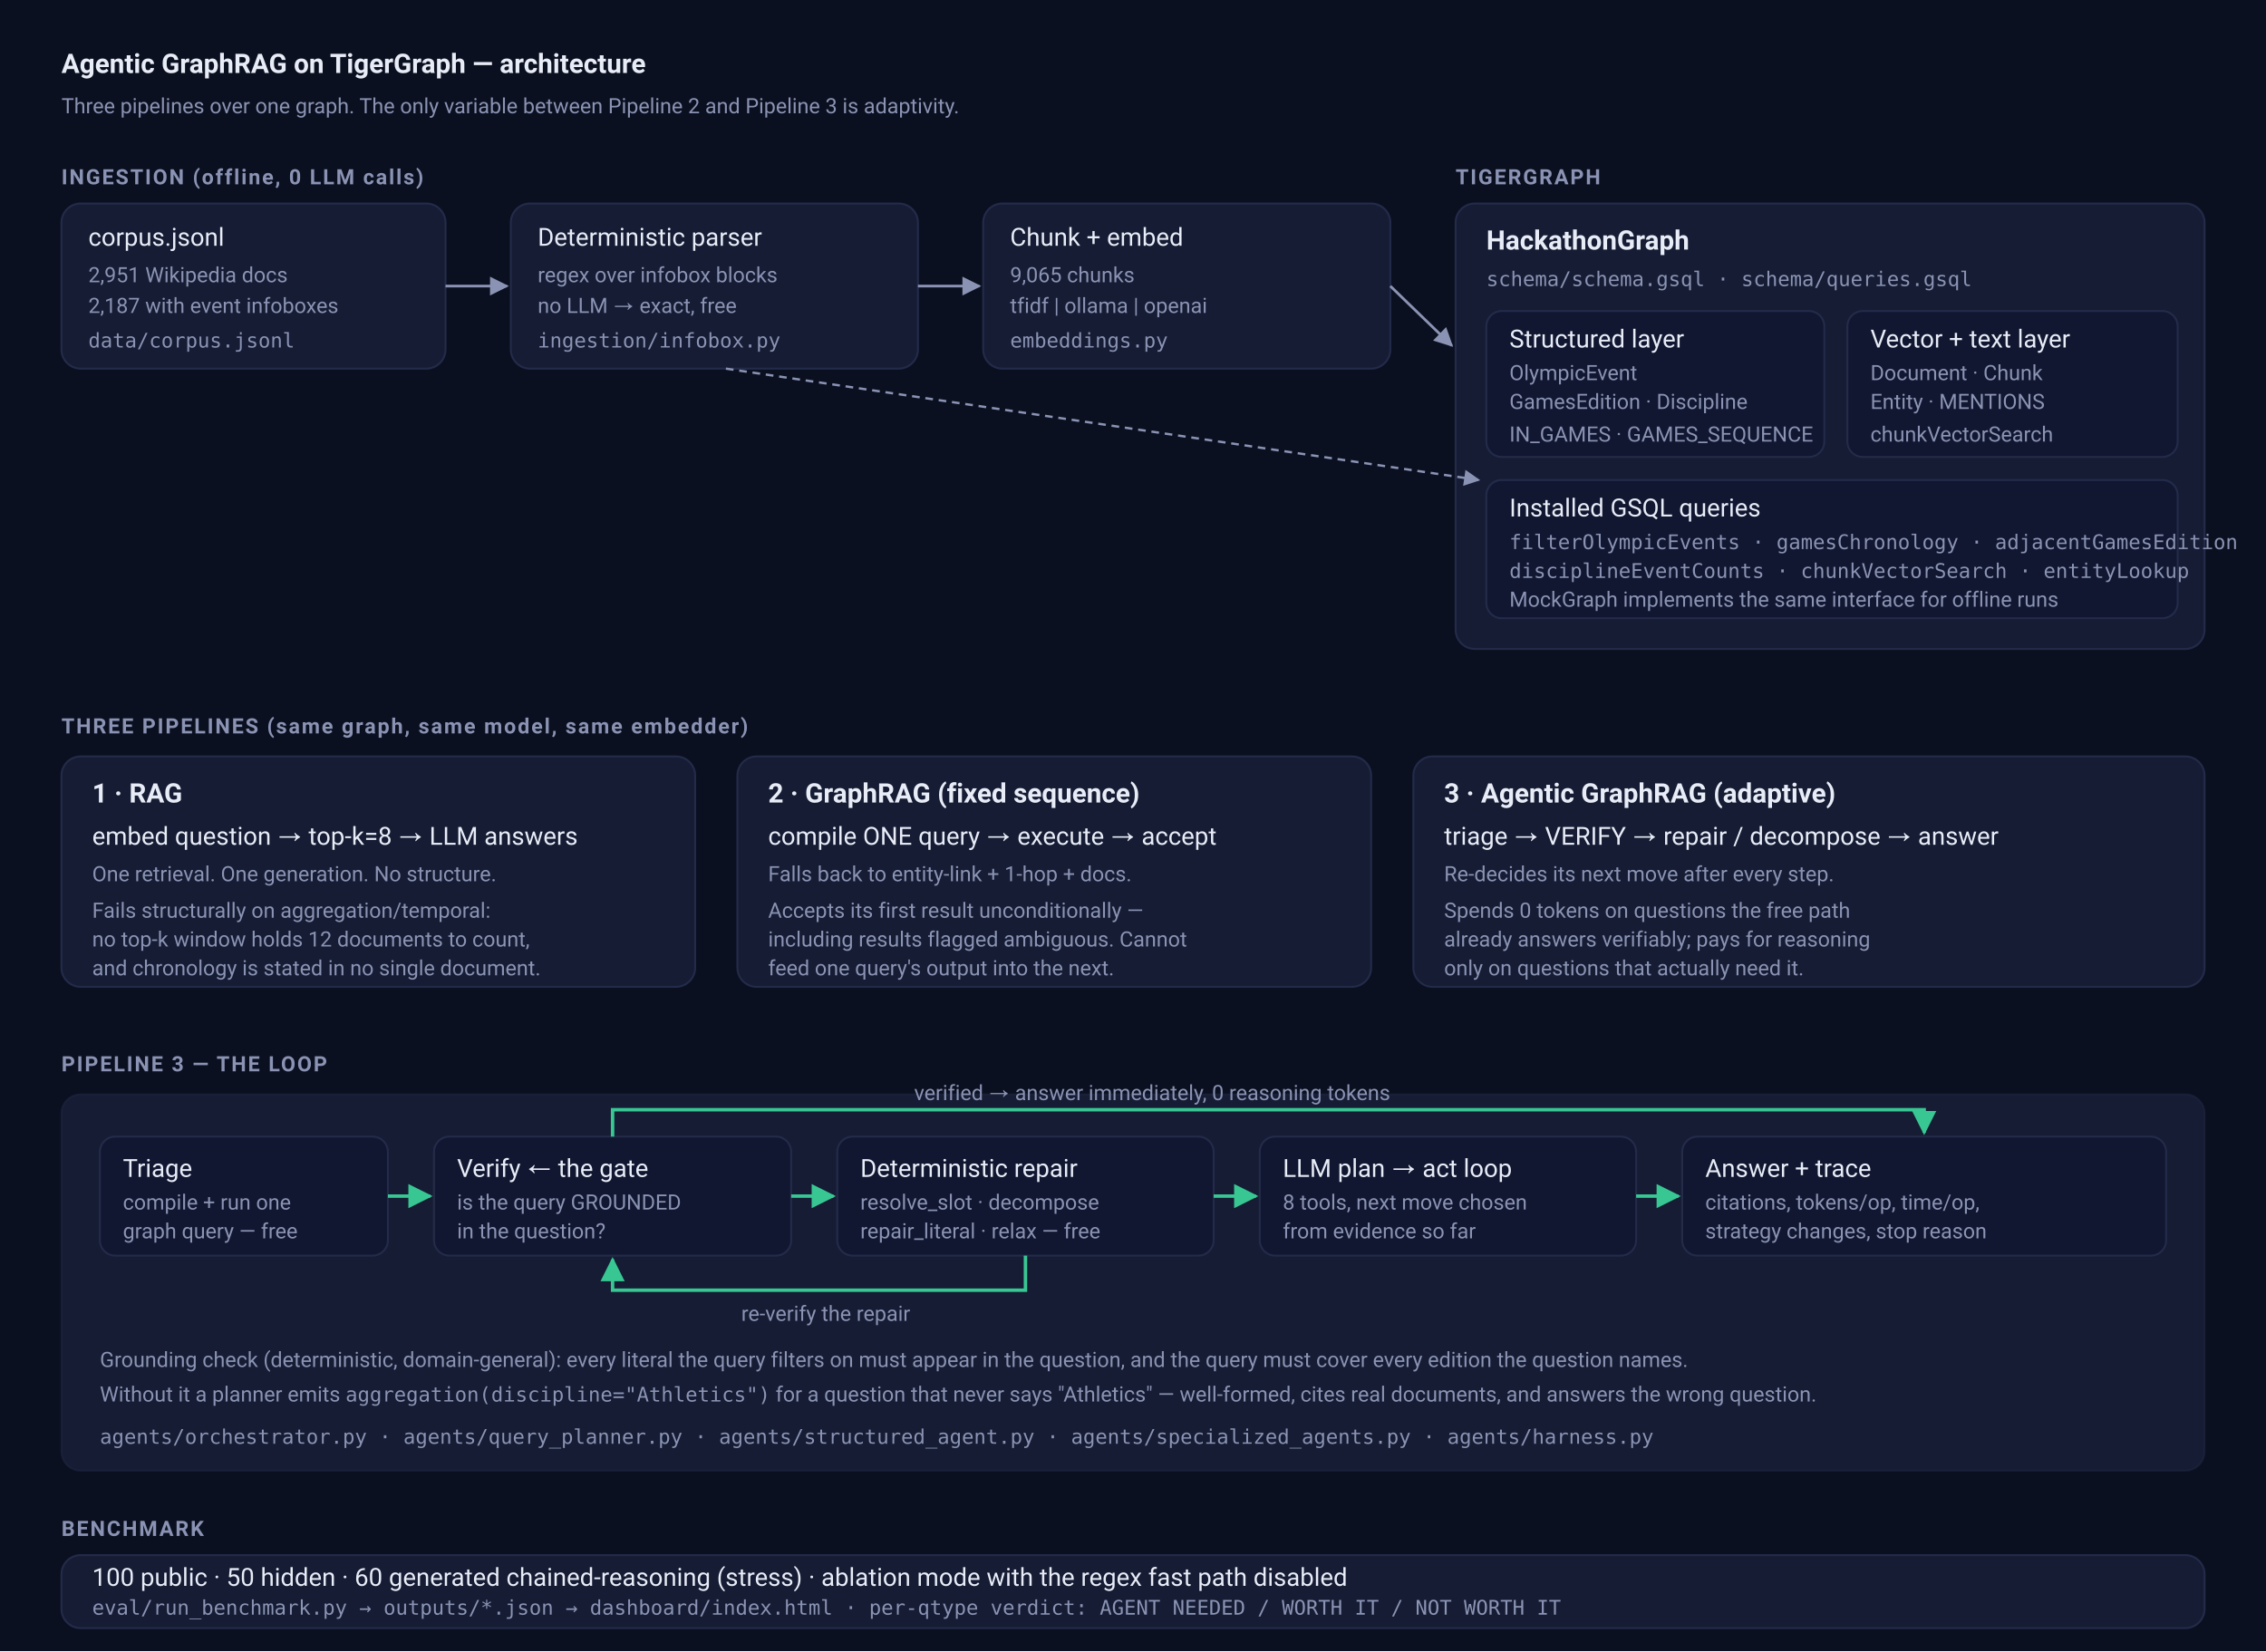
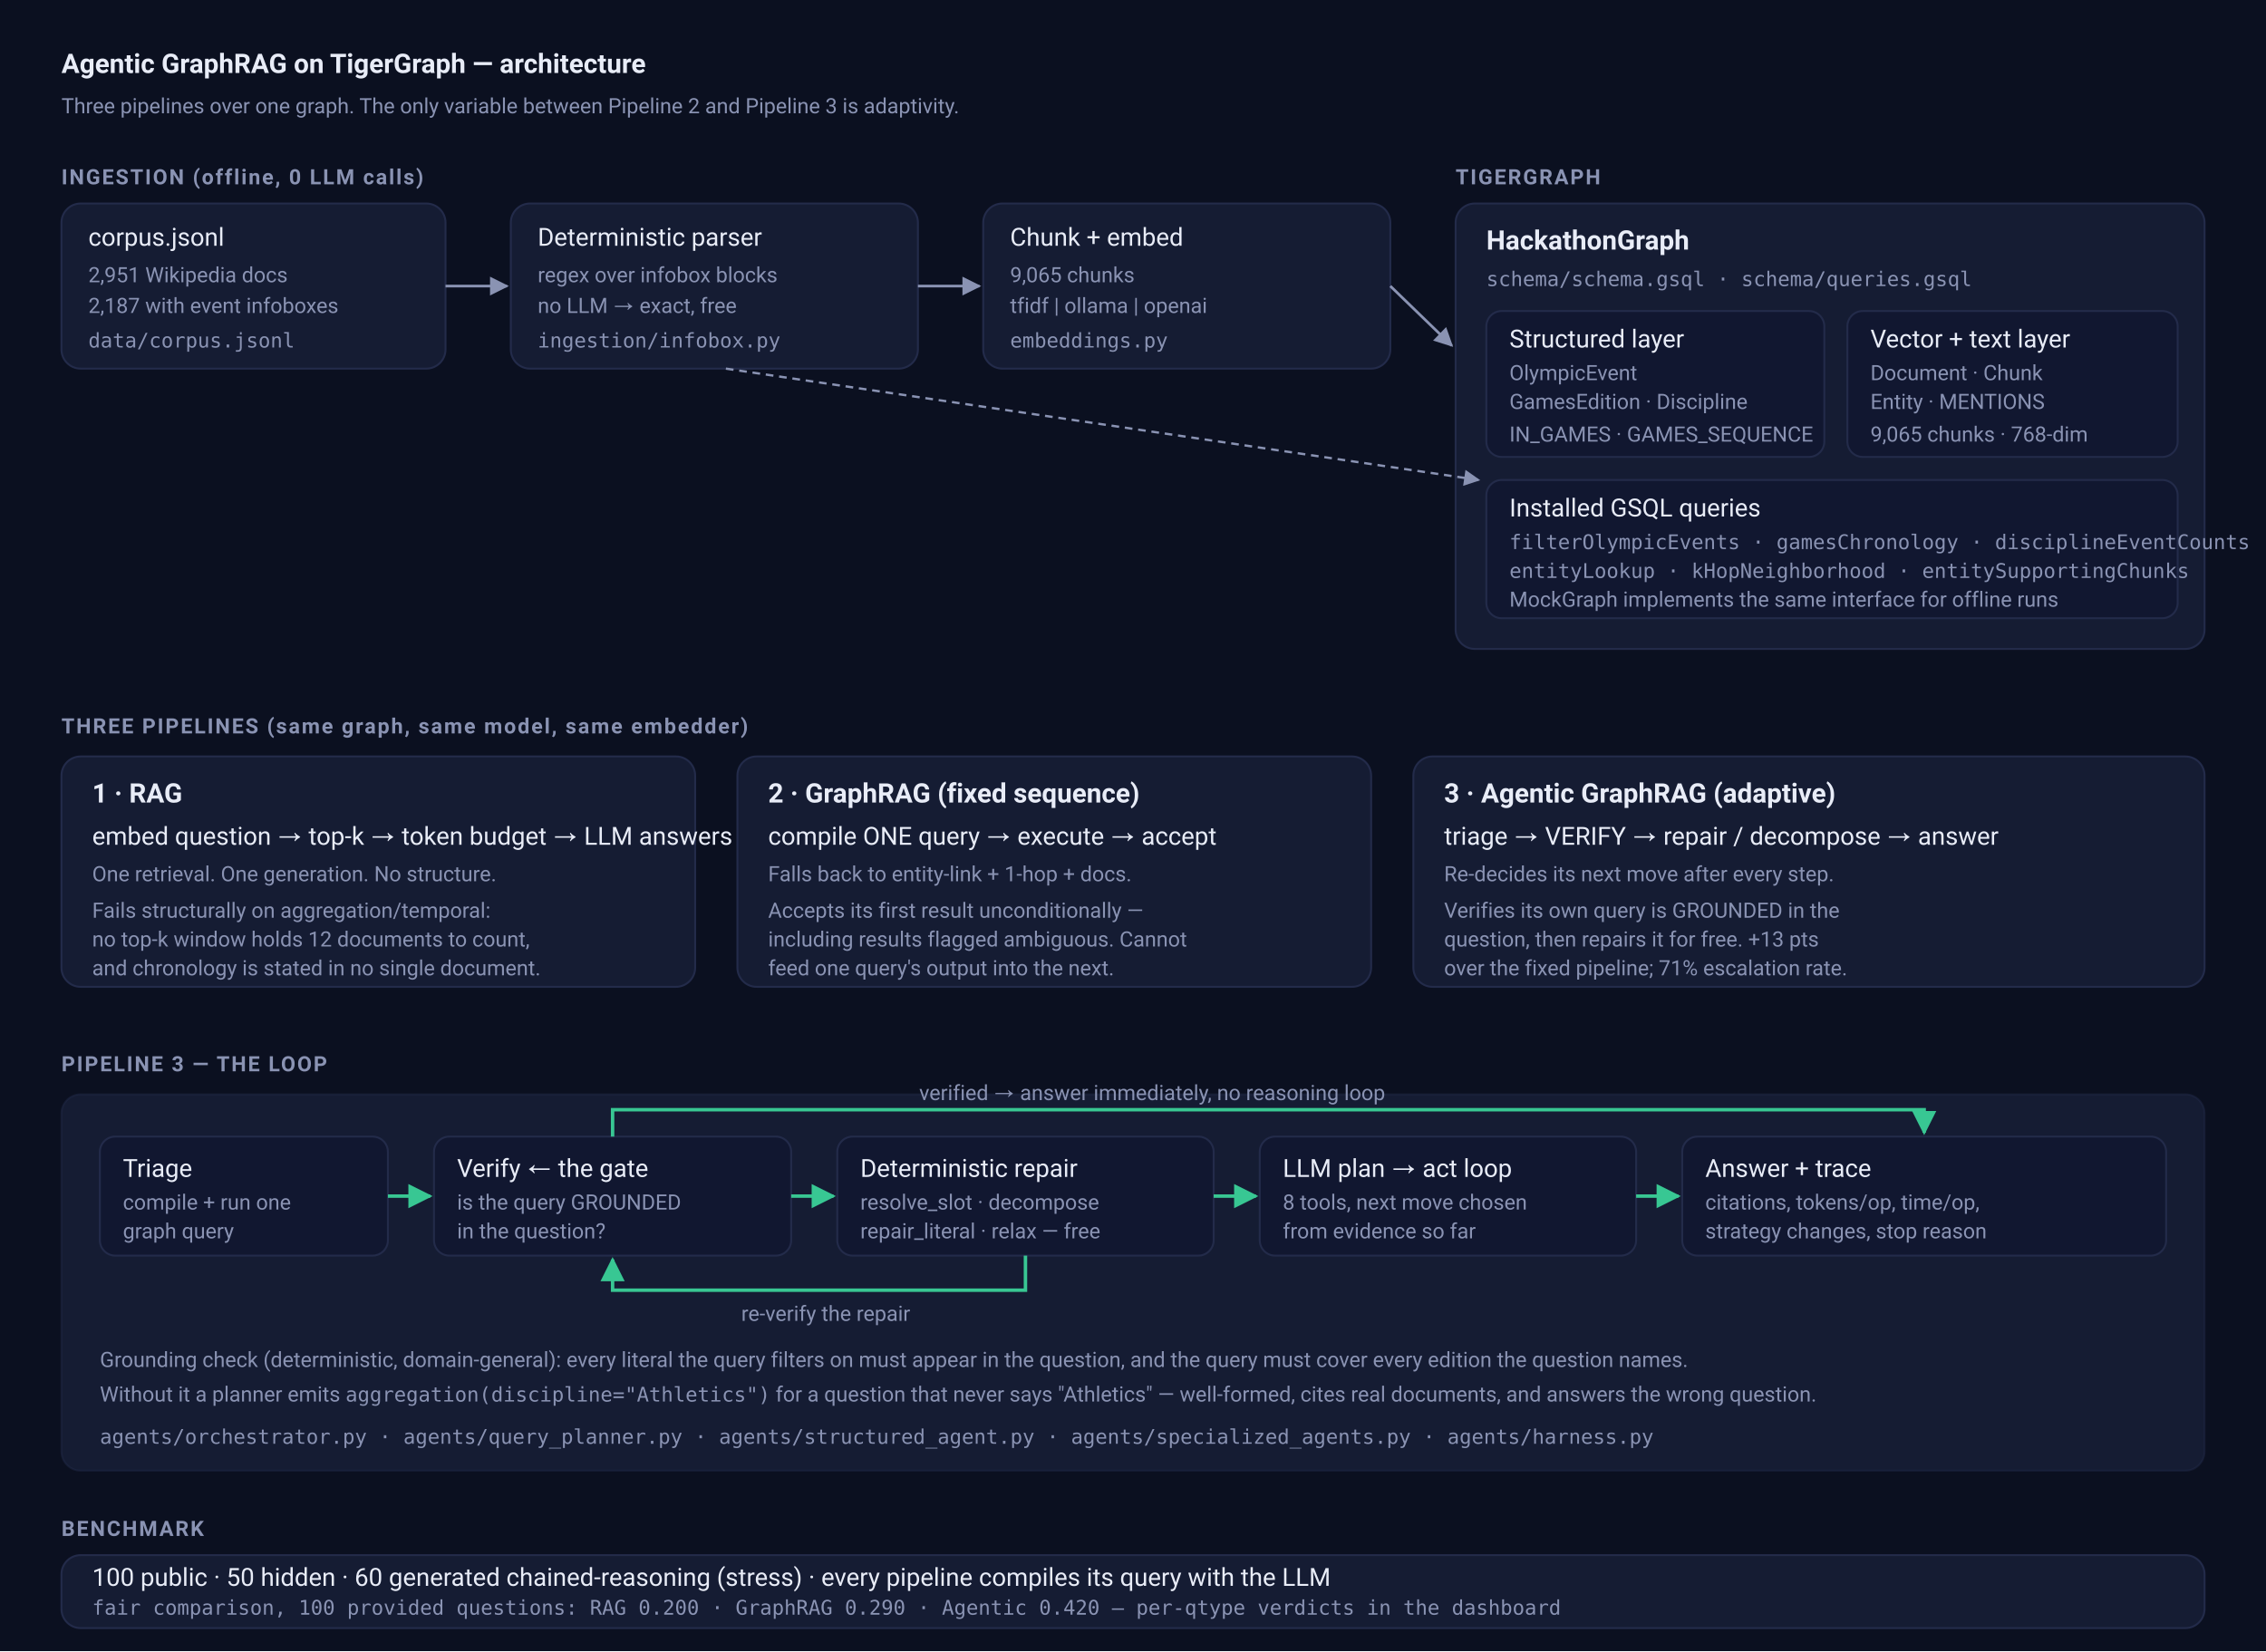
<svg xmlns="http://www.w3.org/2000/svg" viewBox="0 0 1180 860" width="1180" height="860" font-family="-apple-system,Segoe UI,Roboto,Helvetica,sans-serif">
  <defs>
    <marker id="a" viewBox="0 0 10 10" refX="9" refY="5" markerWidth="7" markerHeight="7" orient="auto-start-reverse">
      <path d="M0,0 L10,5 L0,10 z" fill="#8a93b3" />
    </marker>
    <marker id="ag" viewBox="0 0 10 10" refX="9" refY="5" markerWidth="7" markerHeight="7" orient="auto-start-reverse">
      <path d="M0,0 L10,5 L0,10 z" fill="#38c793" />
    </marker>
    <style>
      .t   { fill:#e8ecf7; font-size:13px }
      .h   { fill:#e8ecf7; font-size:14px; font-weight:700 }
      .lbl { fill:#8a93b3; font-size:11px }
      .mono{ fill:#8a93b3; font-size:10.5px;
             font-family:ui-monospace,SFMono-Regular,Consolas,monospace }
      .sec { fill:#8a93b3; font-size:11px; font-weight:700; letter-spacing:.08em }
      .box { fill:#151c33; stroke:#232b4a; rx:10 }
      .box2{ fill:#111730; stroke:#232b4a; rx:8 }
      .ln  { stroke:#8a93b3; stroke-width:1.4; fill:none; marker-end:url(#a) }
      .lnag{ stroke:#38c793; stroke-width:1.8; fill:none; marker-end:url(#ag) }
      .lndash{ stroke:#8a93b3; stroke-width:1.2; fill:none; stroke-dasharray:4 3;
               marker-end:url(#a) }
    </style>
  </defs>
  <rect width="1180" height="860" fill="#0b1020" />
  <text x="32" y="38" class="h" font-size="19">Agentic GraphRAG on TigerGraph — architecture</text>
  <text x="32" y="59" class="lbl">Three pipelines over one graph. The only variable between
    Pipeline 2 and Pipeline 3 is adaptivity.</text>
  <text x="32" y="96" class="sec">INGESTION  (offline, 0 LLM calls)</text>
  <rect x="32" y="106" width="200" height="86" class="box" />
  <text x="46" y="128" class="t">corpus.jsonl</text>
  <text x="46" y="147" class="lbl">2,951 Wikipedia docs</text>
  <text x="46" y="163" class="lbl">2,187 with event infoboxes</text>
  <text x="46" y="181" class="mono">data/corpus.jsonl</text>
  <rect x="266" y="106" width="212" height="86" class="box" />
  <text x="280" y="128" class="t">Deterministic parser</text>
  <text x="280" y="147" class="lbl">regex over infobox blocks</text>
  <text x="280" y="163" class="lbl">no LLM → exact, free</text>
  <text x="280" y="181" class="mono">ingestion/infobox.py</text>
  <rect x="512" y="106" width="212" height="86" class="box" />
  <text x="526" y="128" class="t">Chunk + embed</text>
  <text x="526" y="147" class="lbl">9,065 chunks</text>
  <text x="526" y="163" class="lbl">tfidf | ollama | openai</text>
  <text x="526" y="181" class="mono">embeddings.py</text>
  <line x1="232" y1="149" x2="264" y2="149" class="ln" />
  <line x1="478" y1="149" x2="510" y2="149" class="ln" />
  <text x="758" y="96" class="sec">TIGERGRAPH</text>
  <rect x="758" y="106" width="390" height="232" class="box" />
  <text x="774" y="130" class="h">HackathonGraph</text>
  <text x="774" y="149" class="mono">schema/schema.gsql · schema/queries.gsql</text>
  <rect x="774" y="162" width="176" height="76" class="box2" />
  <text x="786" y="181" class="t" font-size="12">Structured layer</text>
  <text x="786" y="198" class="lbl">OlympicEvent</text>
  <text x="786" y="213" class="lbl">GamesEdition · Discipline</text>
  <text x="786" y="230" class="lbl">IN_GAMES · GAMES_SEQUENCE</text>
  <rect x="962" y="162" width="172" height="76" class="box2" />
  <text x="974" y="181" class="t" font-size="12">Vector + text layer</text>
  <text x="974" y="198" class="lbl">Document · Chunk</text>
  <text x="974" y="213" class="lbl">Entity · MENTIONS</text>
-   <text x="974" y="230" class="lbl">chunkVectorSearch</text>
+   <text x="974" y="230" class="lbl">9,065 chunks · 768-dim</text>
  <rect x="774" y="250" width="360" height="72" class="box2" />
  <text x="786" y="269" class="t" font-size="12">Installed GSQL queries</text>
-   <text x="786" y="286" class="mono">filterOlympicEvents · gamesChronology · adjacentGamesEdition</text>
-   <text x="786" y="301" class="mono">disciplineEventCounts · chunkVectorSearch · entityLookup</text>
+   <text x="786" y="286" class="mono">filterOlympicEvents · gamesChronology · disciplineEventCounts</text>
+   <text x="786" y="301" class="mono">entityLookup · kHopNeighborhood · entitySupportingChunks</text>
  <text x="786" y="316" class="lbl">MockGraph implements the same interface for offline runs</text>
  <line x1="724" y1="149" x2="756" y2="180" class="ln" />
  <line x1="378" y1="192" x2="770" y2="250" class="lndash" />
  <text x="32" y="382" class="sec">THREE PIPELINES  (same graph, same model, same embedder)</text>
  <rect x="32" y="394" width="330" height="120" class="box" stroke="#5b8def" />
  <text x="48" y="418" class="h" fill="#5b8def">1 · RAG</text>
-   <text x="48" y="440" class="t" font-size="12">embed question → top-k=8 → LLM answers</text>
+   <text x="48" y="440" class="t" font-size="12">embed question → top-k → token budget → LLM answers</text>
  <text x="48" y="459" class="lbl">One retrieval. One generation. No structure.</text>
  <text x="48" y="478" class="lbl">Fails structurally on aggregation/temporal:</text>
  <text x="48" y="493" class="lbl">no top-k window holds 12 documents to count,</text>
  <text x="48" y="508" class="lbl">and chronology is stated in no single document.</text>
  <rect x="384" y="394" width="330" height="120" class="box" stroke="#f5a623" />
  <text x="400" y="418" class="h" fill="#f5a623">2 · GraphRAG  (fixed sequence)</text>
  <text x="400" y="440" class="t" font-size="12">compile ONE query → execute → accept</text>
  <text x="400" y="459" class="lbl">Falls back to entity-link + 1-hop + docs.</text>
  <text x="400" y="478" class="lbl">Accepts its first result unconditionally —</text>
  <text x="400" y="493" class="lbl">including results flagged ambiguous. Cannot</text>
  <text x="400" y="508" class="lbl">feed one query's output into the next.</text>
  <rect x="736" y="394" width="412" height="120" class="box" stroke="#38c793" />
  <text x="752" y="418" class="h" fill="#38c793">3 · Agentic GraphRAG  (adaptive)</text>
  <text x="752" y="440" class="t" font-size="12">triage → VERIFY → repair / decompose → answer</text>
  <text x="752" y="459" class="lbl">Re-decides its next move after every step.</text>
-   <text x="752" y="478" class="lbl">Spends 0 tokens on questions the free path</text>
-   <text x="752" y="493" class="lbl">already answers verifiably; pays for reasoning</text>
-   <text x="752" y="508" class="lbl">only on questions that actually need it.</text>
+   <text x="752" y="478" class="lbl">Verifies its own query is GROUNDED in the</text>
+   <text x="752" y="493" class="lbl">question, then repairs it for free. +13 pts</text>
+   <text x="752" y="508" class="lbl">over the fixed pipeline; 71% escalation rate.</text>
  <text x="32" y="558" class="sec">PIPELINE 3 — THE LOOP</text>
  <rect x="32" y="570" width="1116" height="196" class="box" stroke="#38c793" stroke-opacity=".45" />
  <rect x="52" y="592" width="150" height="62" class="box2" />
  <text x="64" y="613" class="t" font-size="12">Triage</text>
  <text x="64" y="630" class="lbl">compile + run one</text>
-   <text x="64" y="645" class="lbl">graph query — free</text>
+   <text x="64" y="645" class="lbl">graph query</text>
  <rect x="226" y="592" width="186" height="62" class="box2" stroke="#38c793" />
  <text x="238" y="613" class="t" font-size="12">Verify  ← the gate</text>
  <text x="238" y="630" class="lbl">is the query GROUNDED</text>
  <text x="238" y="645" class="lbl">in the question?</text>
  <rect x="436" y="592" width="196" height="62" class="box2" />
  <text x="448" y="613" class="t" font-size="12">Deterministic repair</text>
  <text x="448" y="630" class="lbl">resolve_slot · decompose</text>
  <text x="448" y="645" class="lbl">repair_literal · relax — free</text>
  <rect x="656" y="592" width="196" height="62" class="box2" />
  <text x="668" y="613" class="t" font-size="12">LLM plan → act loop</text>
  <text x="668" y="630" class="lbl">8 tools, next move chosen</text>
  <text x="668" y="645" class="lbl">from evidence so far</text>
  <rect x="876" y="592" width="252" height="62" class="box2" />
  <text x="888" y="613" class="t" font-size="12">Answer + trace</text>
  <text x="888" y="630" class="lbl">citations, tokens/op, time/op,</text>
  <text x="888" y="645" class="lbl">strategy changes, stop reason</text>
  <line x1="202" y1="623" x2="224" y2="623" class="lnag" />
  <line x1="412" y1="623" x2="434" y2="623" class="lnag" />
  <line x1="632" y1="623" x2="654" y2="623" class="lnag" />
  <line x1="852" y1="623" x2="874" y2="623" class="lnag" />
  <path d="M319,592 L319,578 L1002,578 L1002,590" class="lnag" />
  <text x="600" y="573" class="lbl" fill="#38c793" text-anchor="middle">verified → answer
-     immediately, 0 reasoning tokens</text>
+     immediately, no reasoning loop</text>
  <path d="M534,654 L534,672 L319,672 L319,656" class="lnag" />
  <text x="430" y="688" class="lbl" fill="#38c793" text-anchor="middle">re-verify the repair</text>
  <text x="52" y="712" class="lbl">Grounding check (deterministic, domain-general):
    every literal the query filters on must appear in the question, and the query must cover
    every edition the question names.</text>
  <text x="52" y="730" class="lbl">Without it a planner emits
    <tspan class="mono" fill="#f2647a">aggregation(discipline="Athletics")</tspan> for a question
    that never says "Athletics" — well-formed, cites real documents, and answers the wrong
    question.</text>
  <text x="52" y="752" class="mono">agents/orchestrator.py · agents/query_planner.py ·
    agents/structured_agent.py · agents/specialized_agents.py · agents/harness.py</text>
  <text x="32" y="800" class="sec">BENCHMARK</text>
  <rect x="32" y="810" width="1116" height="38" class="box" />
  <text x="48" y="826" class="t" font-size="12">100 public · 50 hidden · 60 generated
-     chained-reasoning (stress) · ablation mode with the regex fast path disabled</text>
-   <text x="48" y="841" class="mono">eval/run_benchmark.py → outputs/*.json → dashboard/index.html
-     · per-qtype verdict: AGENT NEEDED / WORTH IT / NOT WORTH IT</text>
+     chained-reasoning (stress) · every pipeline compiles its query with the LLM</text>
+   <text x="48" y="841" class="mono">fair comparison, 100 provided questions:
+     RAG 0.200 · GraphRAG 0.290 · Agentic 0.420 — per-qtype verdicts in the dashboard</text>
</svg>
